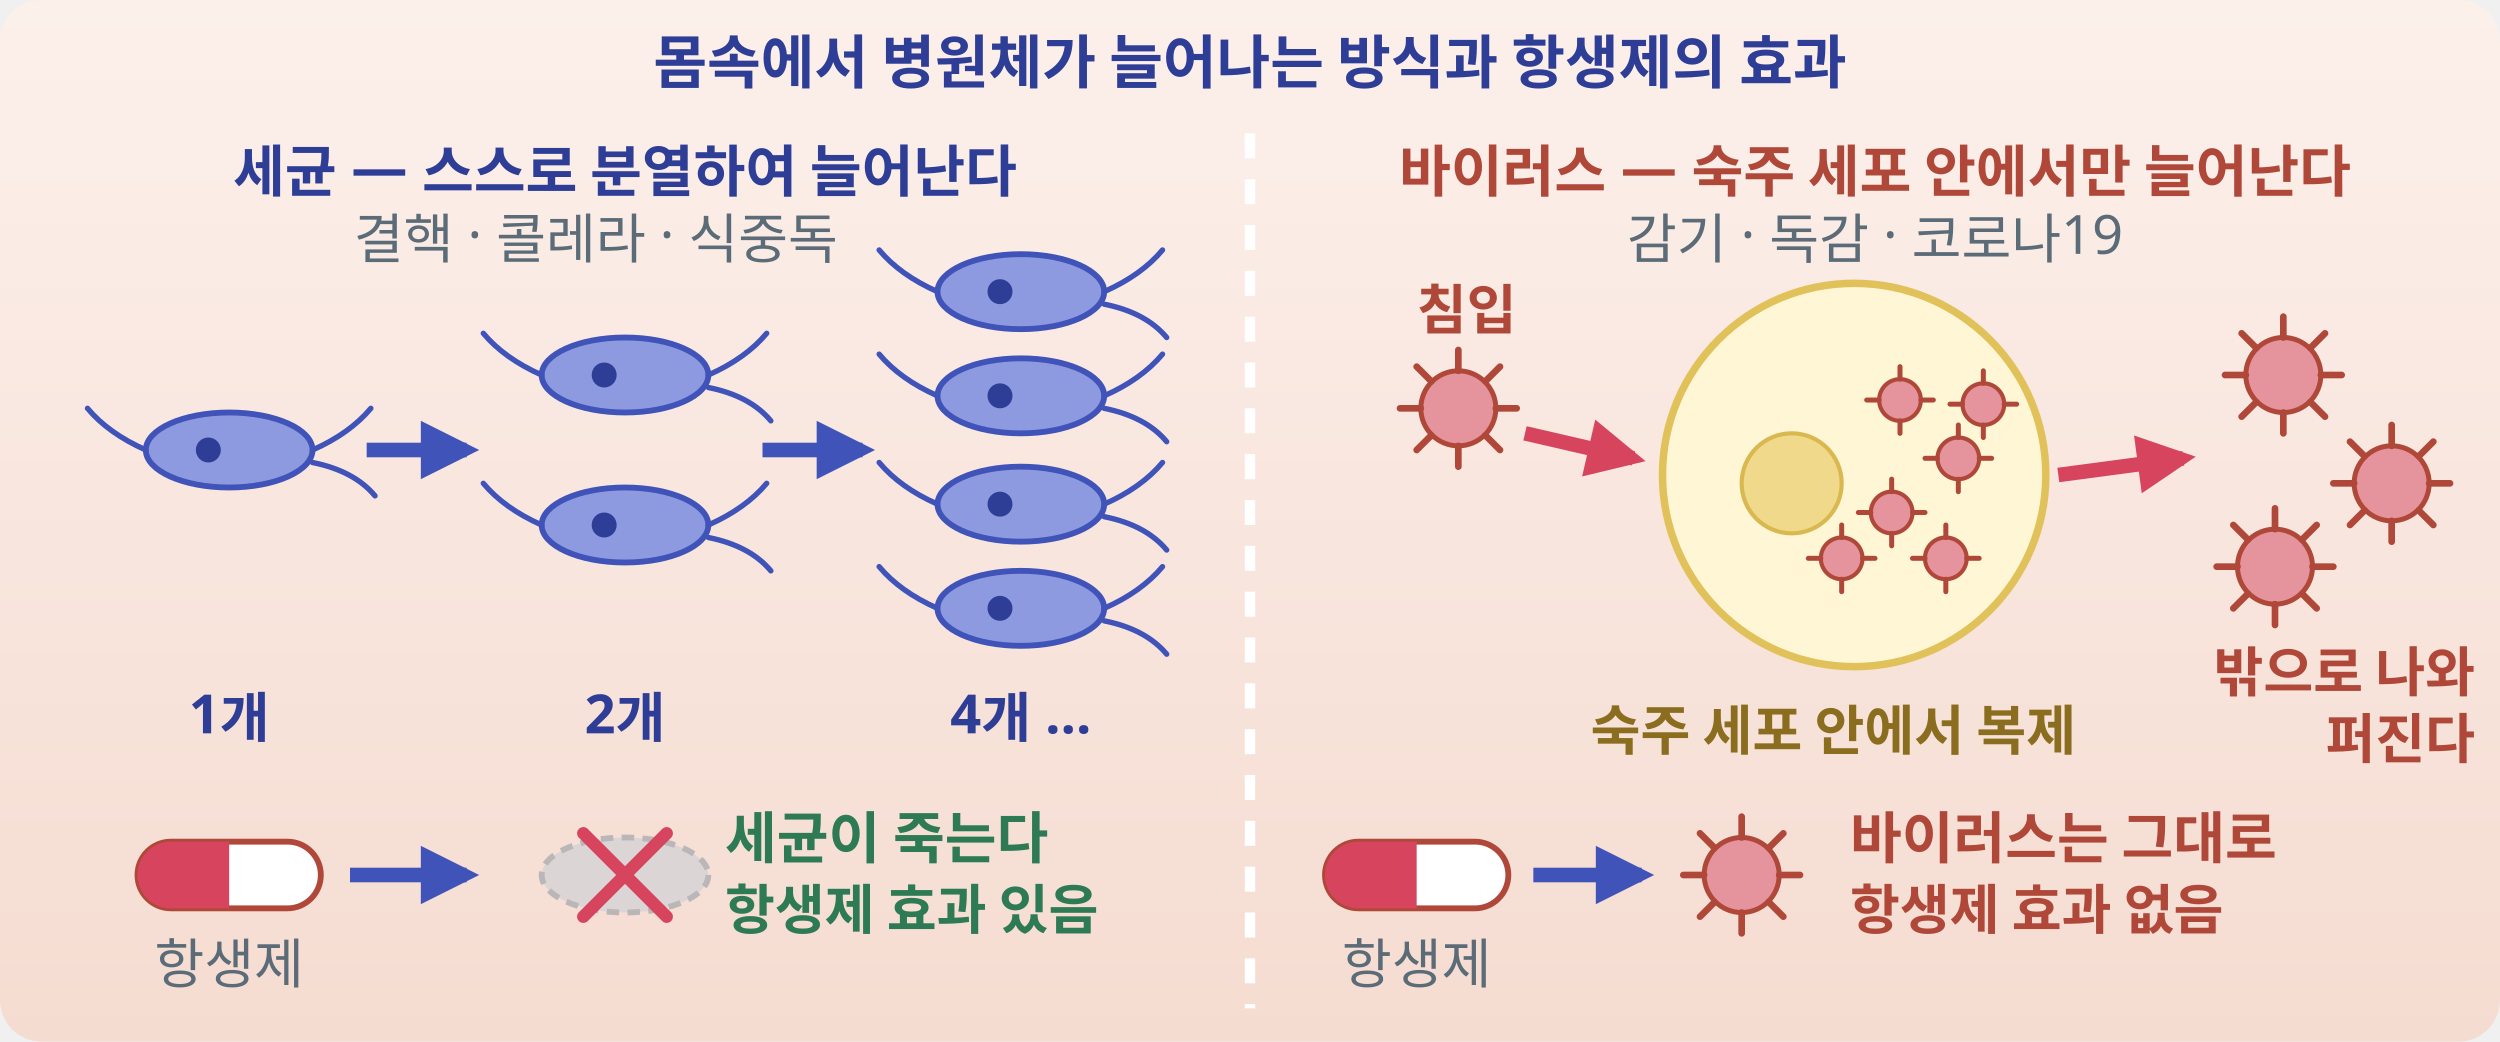
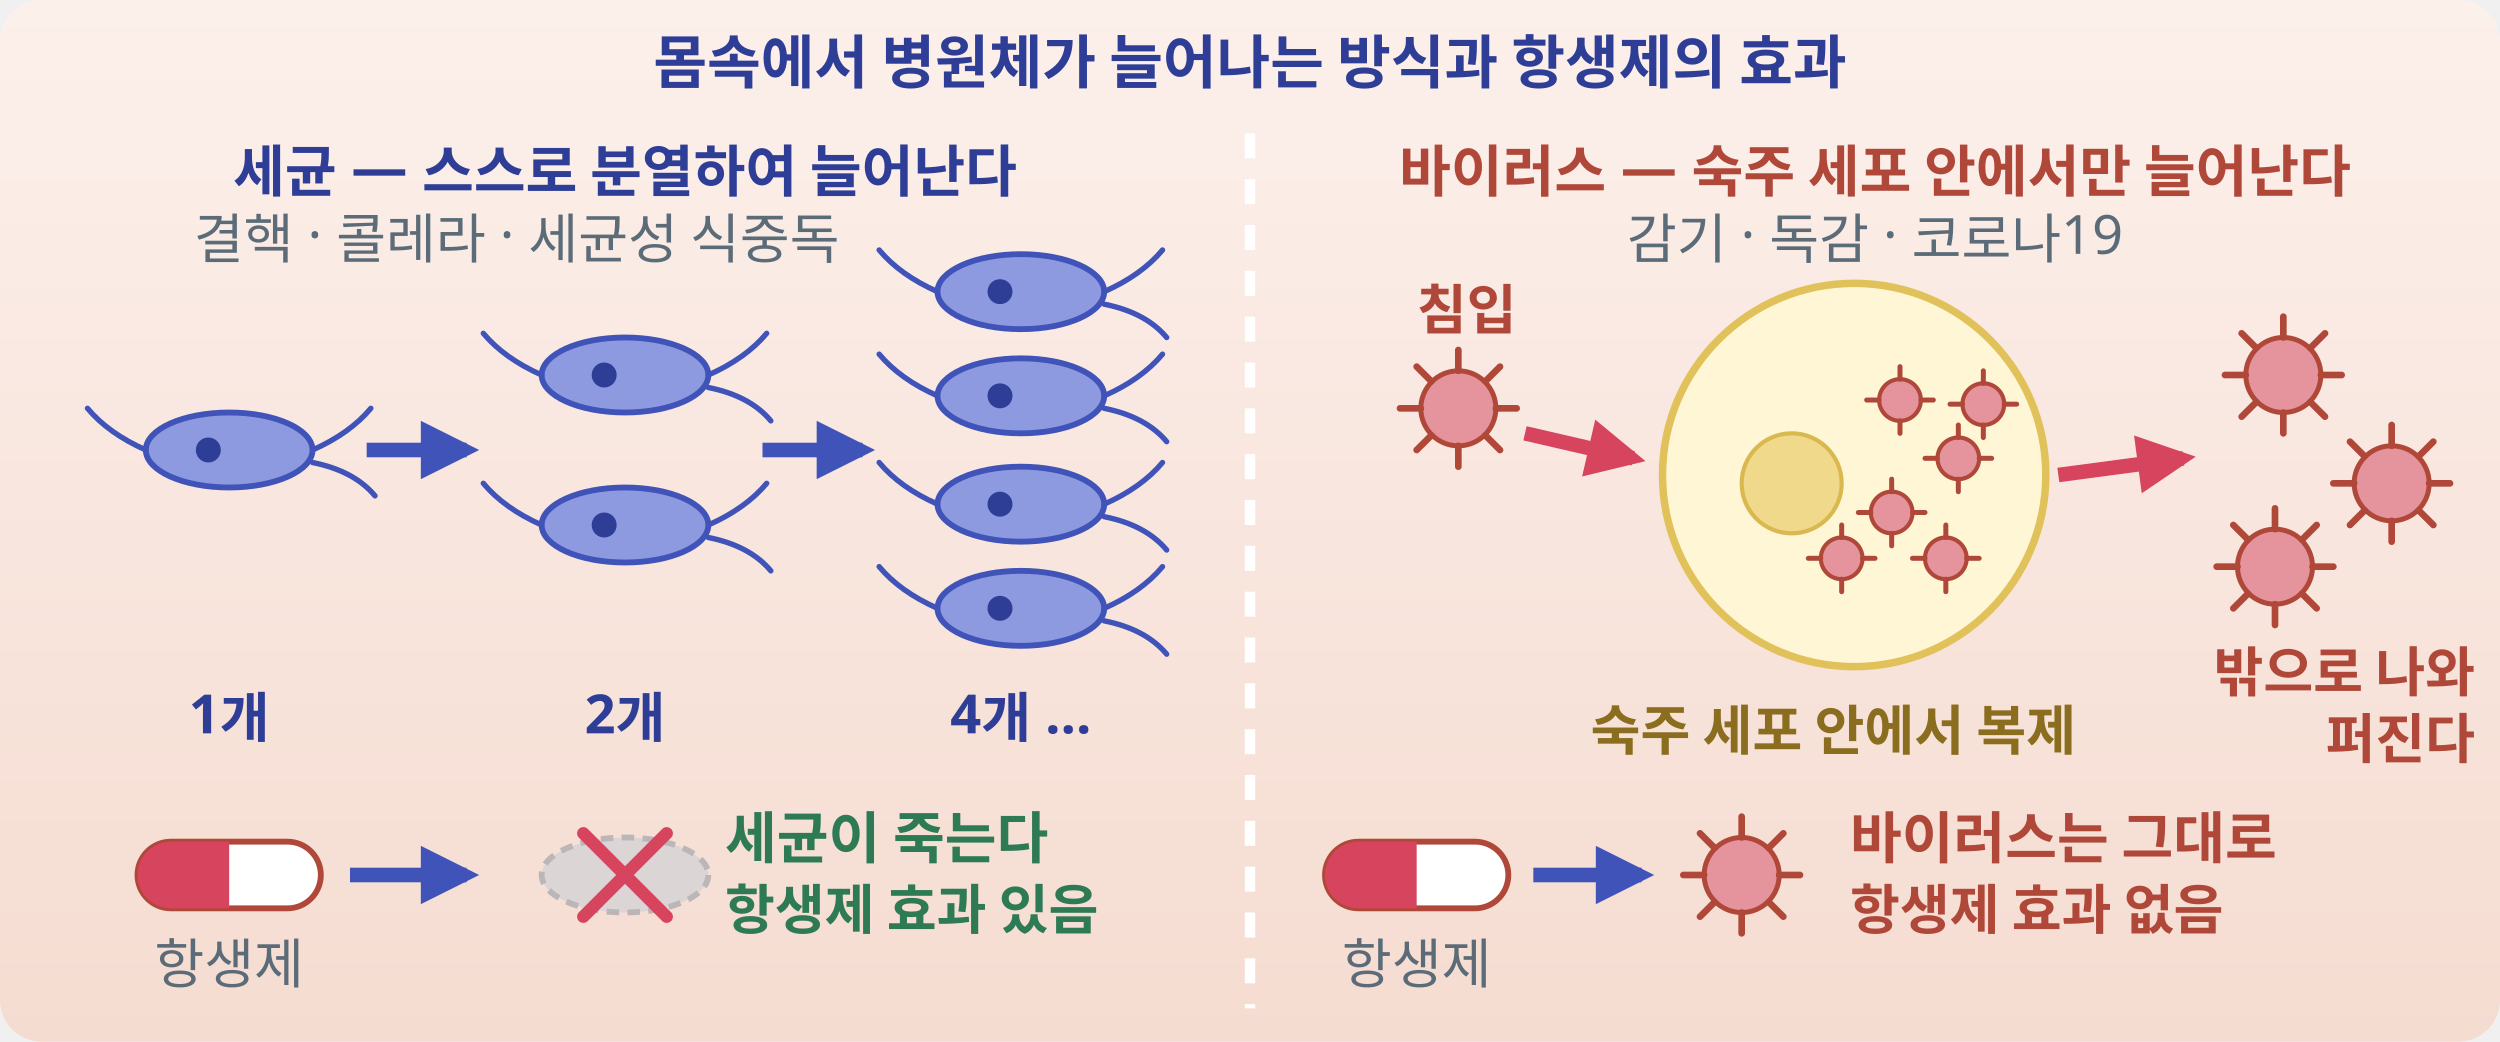
<svg width="600" height="250" viewBox="0 0 600 250" font-family="PC Sans">
  <defs>
    <marker id="arrB-2301-01" markerUnits="userSpaceOnUse" markerWidth="14" markerHeight="14" refX="11" refY="7" orient="auto">
      <path d="M0,0 L14,7 L0,14 Z" fill="#4053B8" />
    </marker>
    <marker id="arrRd-2301-01" markerUnits="userSpaceOnUse" markerWidth="14" markerHeight="14" refX="11" refY="7" orient="auto">
      <path d="M0,0 L14,7 L0,14 Z" fill="#D6455D" />
    </marker>
  </defs>
  <defs>
    <linearGradient id="f1bg-2301-01" x1="0" y1="0" x2="0" y2="1">
      <stop offset="0" stop-color="#FCF0EB" />
      <stop offset="1" stop-color="#F5DCD1" />
    </linearGradient>
    <g id="f1bact-2301-01">
      <ellipse rx="20" ry="9" fill="#8E9ADF" stroke="#4053B8" stroke-width="1.4" />
      <path d="M20,0 q9,-4 14,-10 M20,3 q10,2 15,8 M-20,0 q-9,-4 -14,-10" stroke="#4053B8" stroke-width="1.3" fill="none" stroke-linecap="round" />
      <circle cx="-5" cy="0" r="3" fill="#2E3E96" />
    </g>
    <g id="f1vir-2301-01">
      <circle r="9" fill="#E5949E" stroke="#B0483A" stroke-width="1.2" />
      <g stroke="#B0483A" stroke-width="1.6" stroke-linecap="round">
        <line y1="-9" y2="-14" />
        <line y1="9" y2="14" />
        <line x1="-9" x2="-14" />
        <line x1="9" x2="14" />
        <line x1="6.5" y1="-6.5" x2="10" y2="-10" />
        <line x1="-6.5" y1="6.5" x2="-10" y2="10" />
        <line x1="6.5" y1="6.5" x2="10" y2="10" />
        <line x1="-6.5" y1="-6.5" x2="-10" y2="-10" />
      </g>
    </g>
    <g id="f1virS-2301-01">
      <circle r="5" fill="#E5949E" stroke="#B0483A" stroke-width="1" />
      <g stroke="#B0483A" stroke-width="1.2" stroke-linecap="round">
        <line y1="-5" y2="-8" />
        <line y1="5" y2="8" />
        <line x1="-5" x2="-8" />
        <line x1="5" x2="8" />
      </g>
    </g>
    <g id="f1pill-2301-01">
      <rect x="-22" y="-8" width="44" height="16" rx="8" fill="#fff" stroke="#B0483A" stroke-width="1.4" />
      <path d="M-22,0 a8,8 0 0 1 8,-8 h14 v16 h-14 a8,8 0 0 1 -8,-8 z" fill="#D6455D" />
    </g>
  </defs>
  <rect x="0" y="0" width="600" height="250" rx="10" fill="url(#f1bg-2301-01)" />
  <text x="300" y="20" text-anchor="middle" font-size="14" font-weight="900" fill="#2E3E96">몸속에서 병원체가 늘어나는 방식과 항생제의 효과</text>
  <line x1="300" y1="32" x2="300" y2="242" stroke="#fff" stroke-width="2.5" stroke-dasharray="6 5" />
  <text x="150" y="46" text-anchor="middle" font-size="13.5" font-weight="900" fill="#2E3E96">세균 — 스스로 분열하여 늘어난다</text>
-   <text x="143" y="62" text-anchor="middle" font-size="13" fill="#5B6B77">결핵 · 콜레라 · 식중독</text>
+   <text x="124" y="62" text-anchor="middle" font-size="13" fill="#5B6B77">결핵 · 콜레라 · 세균성 식중독</text>
  <use href="#f1bact-2301-01" x="55" y="108" />
  <line x1="88" y1="108" x2="112" y2="108" stroke="#4053B8" stroke-width="3.5" marker-end="url(#arrB-2301-01)" />
  <use href="#f1bact-2301-01" x="150" y="90" />
  <use href="#f1bact-2301-01" x="150" y="126" />
  <line x1="183" y1="108" x2="207" y2="108" stroke="#4053B8" stroke-width="3.5" marker-end="url(#arrB-2301-01)" />
  <use href="#f1bact-2301-01" x="245" y="70" />
  <use href="#f1bact-2301-01" x="245" y="95" />
  <use href="#f1bact-2301-01" x="245" y="121" />
  <use href="#f1bact-2301-01" x="245" y="146" />
  <text x="55" y="176" text-anchor="middle" font-size="13" font-weight="800" fill="#2E3E96">1개</text>
  <text x="150" y="176" text-anchor="middle" font-size="13" font-weight="800" fill="#2E3E96">2개</text>
  <text x="245" y="176" text-anchor="middle" font-size="13" font-weight="800" fill="#2E3E96">4개 …</text>
  <use href="#f1pill-2301-01" x="55" y="210" />
  <text x="55" y="236" text-anchor="middle" font-size="13" fill="#5B6B77">항생제</text>
  <line x1="84" y1="210" x2="112" y2="210" stroke="#4053B8" stroke-width="3.5" marker-end="url(#arrB-2301-01)" />
  <g transform="translate(150,210)" opacity="0.55">
    <ellipse rx="20" ry="9" fill="#C7CCD6" stroke="#8A949E" stroke-width="1.4" stroke-dasharray="3 2" />
  </g>
  <g stroke="#D6455D" stroke-width="3" stroke-linecap="round">
    <line x1="140" y1="200" x2="160" y2="220" />
    <line x1="160" y1="200" x2="140" y2="220" />
  </g>
  <text x="174" y="206" font-size="13.5" font-weight="900" fill="#2E7A54">세균이 죽는다</text>
  <text x="174" y="223" font-size="13" font-weight="800" fill="#2E7A54">항생제 효과 있음</text>
  <text x="450" y="46" text-anchor="middle" font-size="13.5" font-weight="900" fill="#B0483A">바이러스 — 숙주 세포 안에서만 늘어난다</text>
  <text x="450" y="62" text-anchor="middle" font-size="13" fill="#5B6B77">감기 · 독감 · 코로나19</text>
  <circle cx="445" cy="114" r="46" fill="#FFF6D6" stroke="#E1C15A" stroke-width="1.8" />
  <circle cx="430" cy="116" r="12" fill="#F0D98A" stroke="#D9B84F" stroke-width="1" />
  <text x="440" y="180" text-anchor="middle" font-size="13" fill="#8A6D1E" font-weight="800">숙주 세포 안에서 복제</text>
  <use href="#f1vir-2301-01" x="350" y="98" />
  <line x1="366" y1="104" x2="392" y2="110" stroke="#D6455D" stroke-width="3.5" marker-end="url(#arrRd-2301-01)" />
  <text x="352" y="79" text-anchor="middle" font-size="13" font-weight="800" fill="#B0483A">침입</text>
  <use href="#f1virS-2301-01" x="456" y="96" />
  <use href="#f1virS-2301-01" x="470" y="110" />
  <use href="#f1virS-2301-01" x="454" y="123" />
  <use href="#f1virS-2301-01" x="467" y="134" />
  <use href="#f1virS-2301-01" x="442" y="134" />
  <use href="#f1virS-2301-01" x="476" y="97" />
  <line x1="494" y1="114" x2="524" y2="110" stroke="#D6455D" stroke-width="3.5" marker-end="url(#arrRd-2301-01)" />
  <use href="#f1vir-2301-01" x="548" y="90" />
  <use href="#f1vir-2301-01" x="574" y="116" />
  <use href="#f1vir-2301-01" x="546" y="136" />
  <text x="594" y="166" text-anchor="end" font-size="13" font-weight="800" fill="#B0483A">밖으로 나와</text>
  <text x="594" y="182" text-anchor="end" font-size="13" font-weight="800" fill="#B0483A">퍼진다</text>
  <use href="#f1pill-2301-01" x="340" y="210" />
  <text x="340" y="236" text-anchor="middle" font-size="13" fill="#5B6B77">항생제</text>
  <line x1="368" y1="210" x2="394" y2="210" stroke="#4053B8" stroke-width="3.5" marker-end="url(#arrB-2301-01)" />
  <use href="#f1vir-2301-01" x="418" y="210" />
  <text x="444" y="206" font-size="13.5" font-weight="900" fill="#B0483A">바이러스는 그대로</text>
  <text x="444" y="223" font-size="13" font-weight="800" fill="#B0483A">항생제 효과 없음</text>
</svg>
